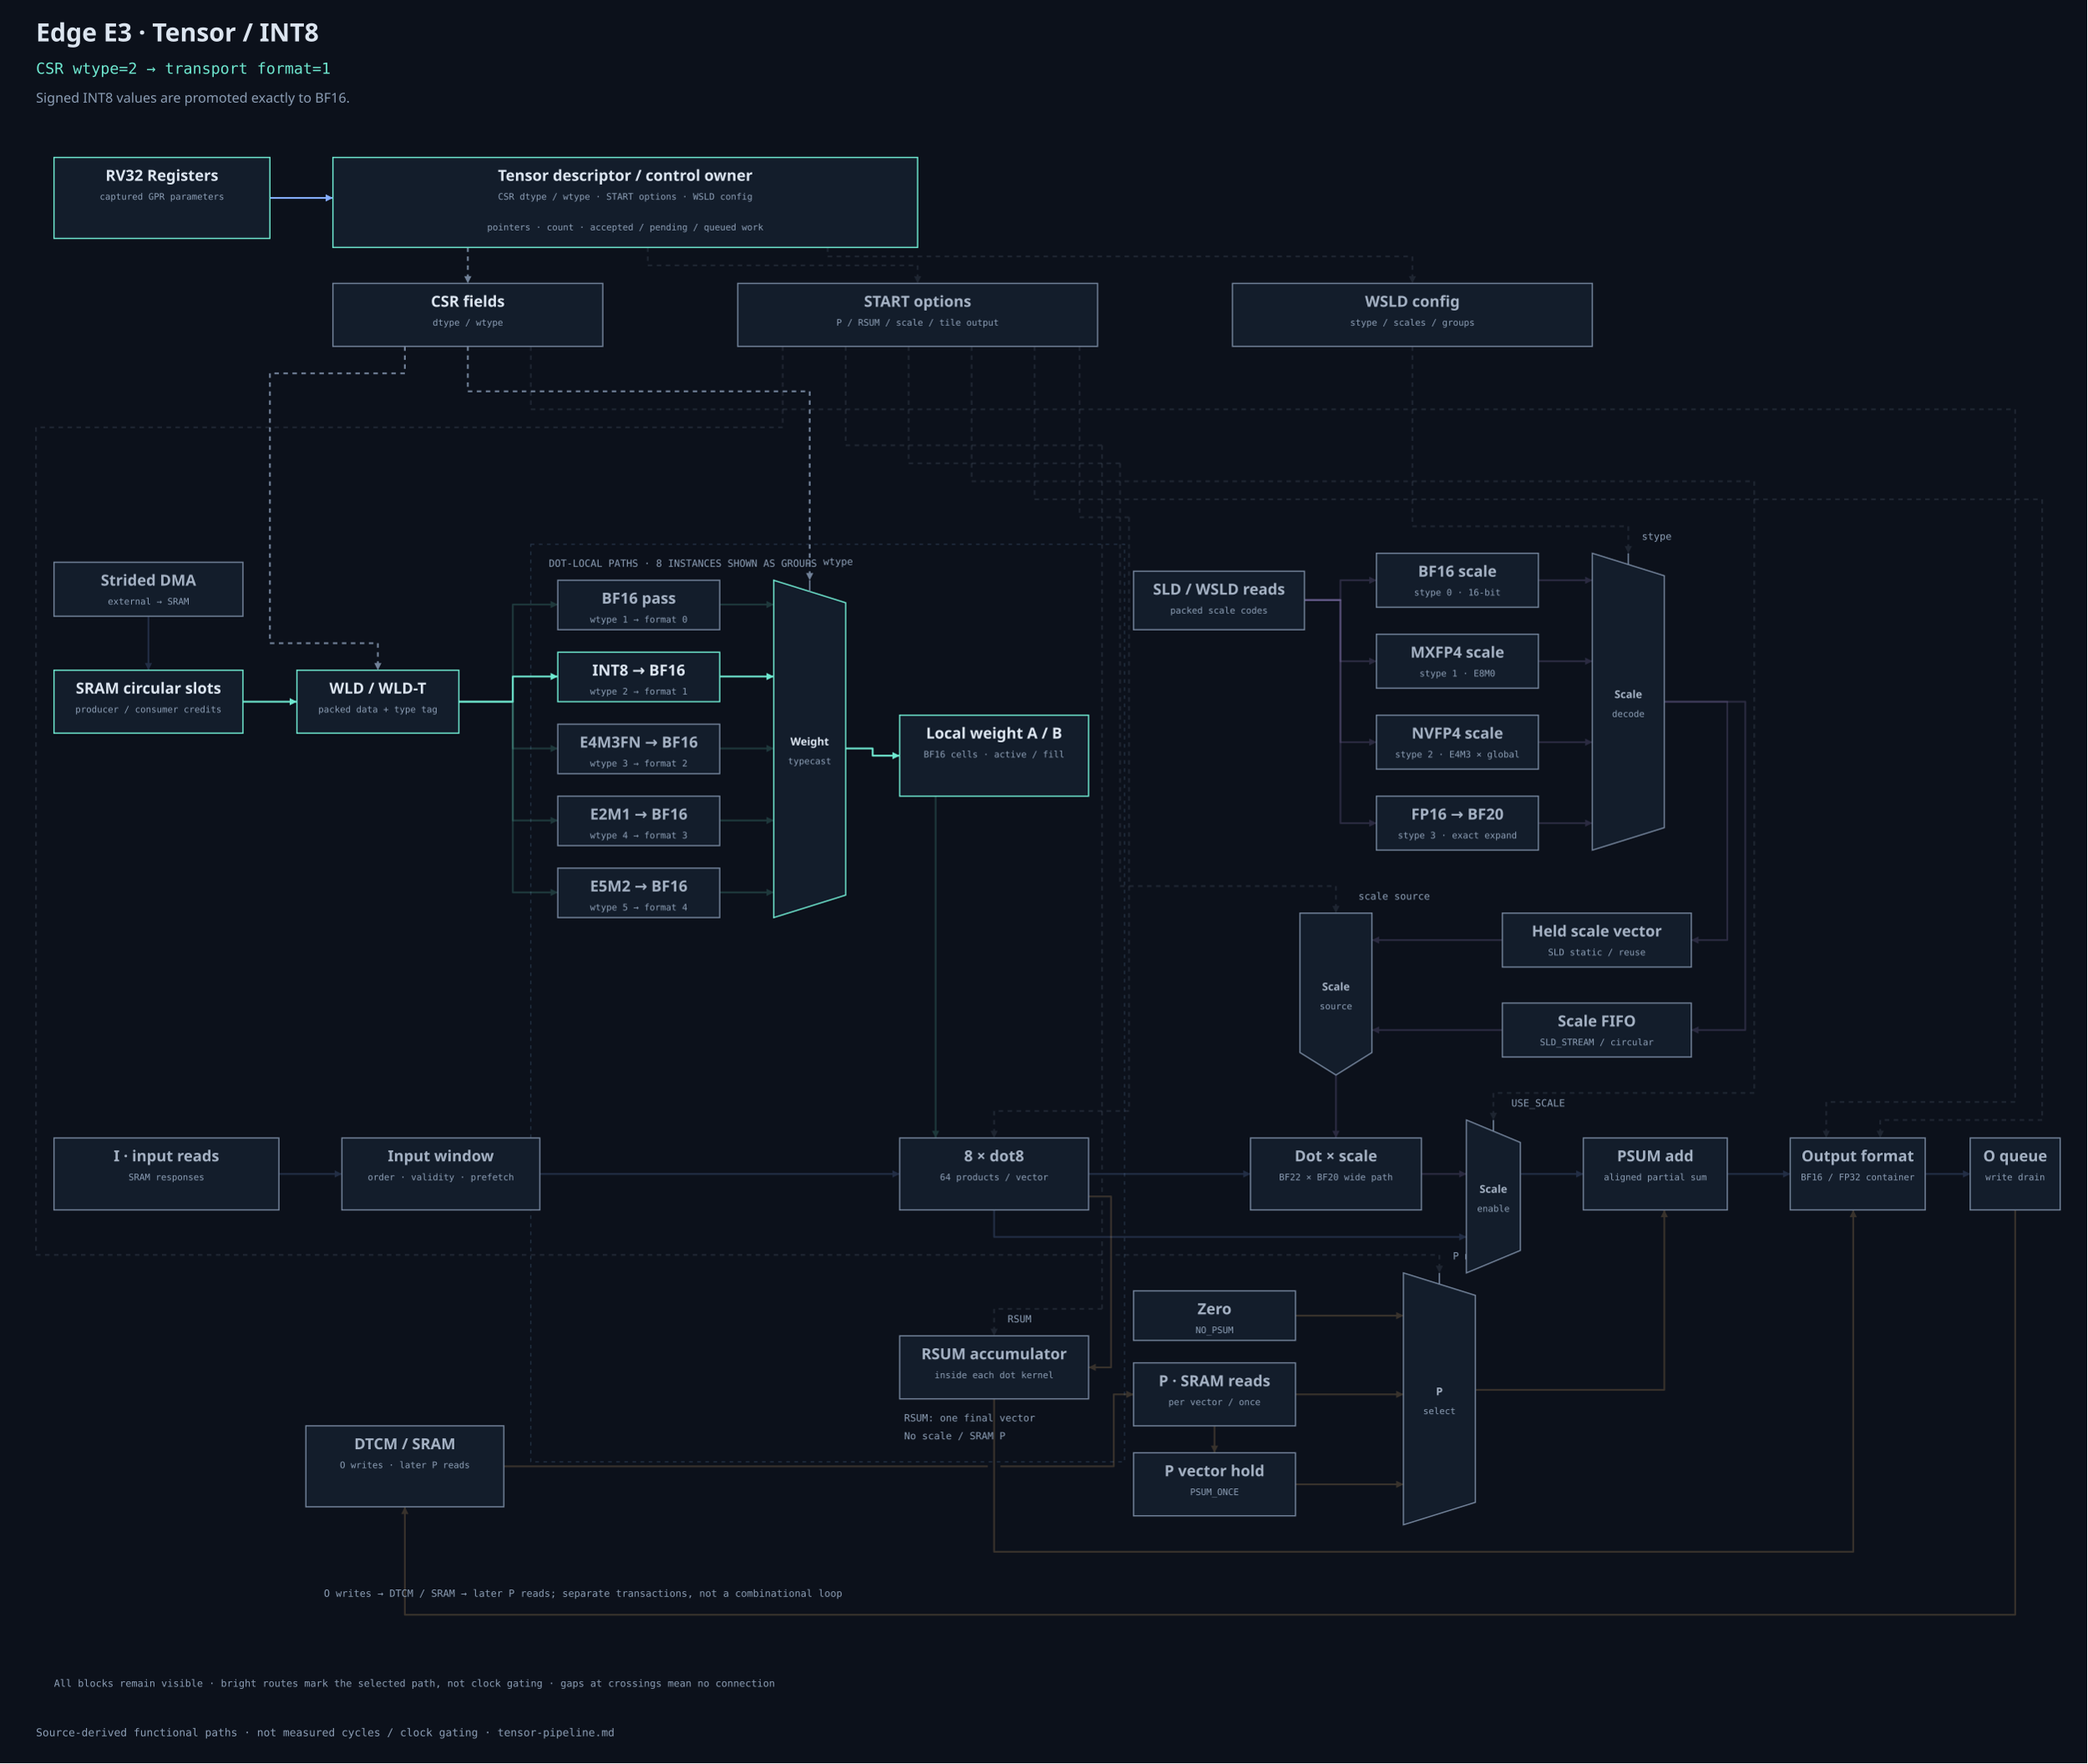
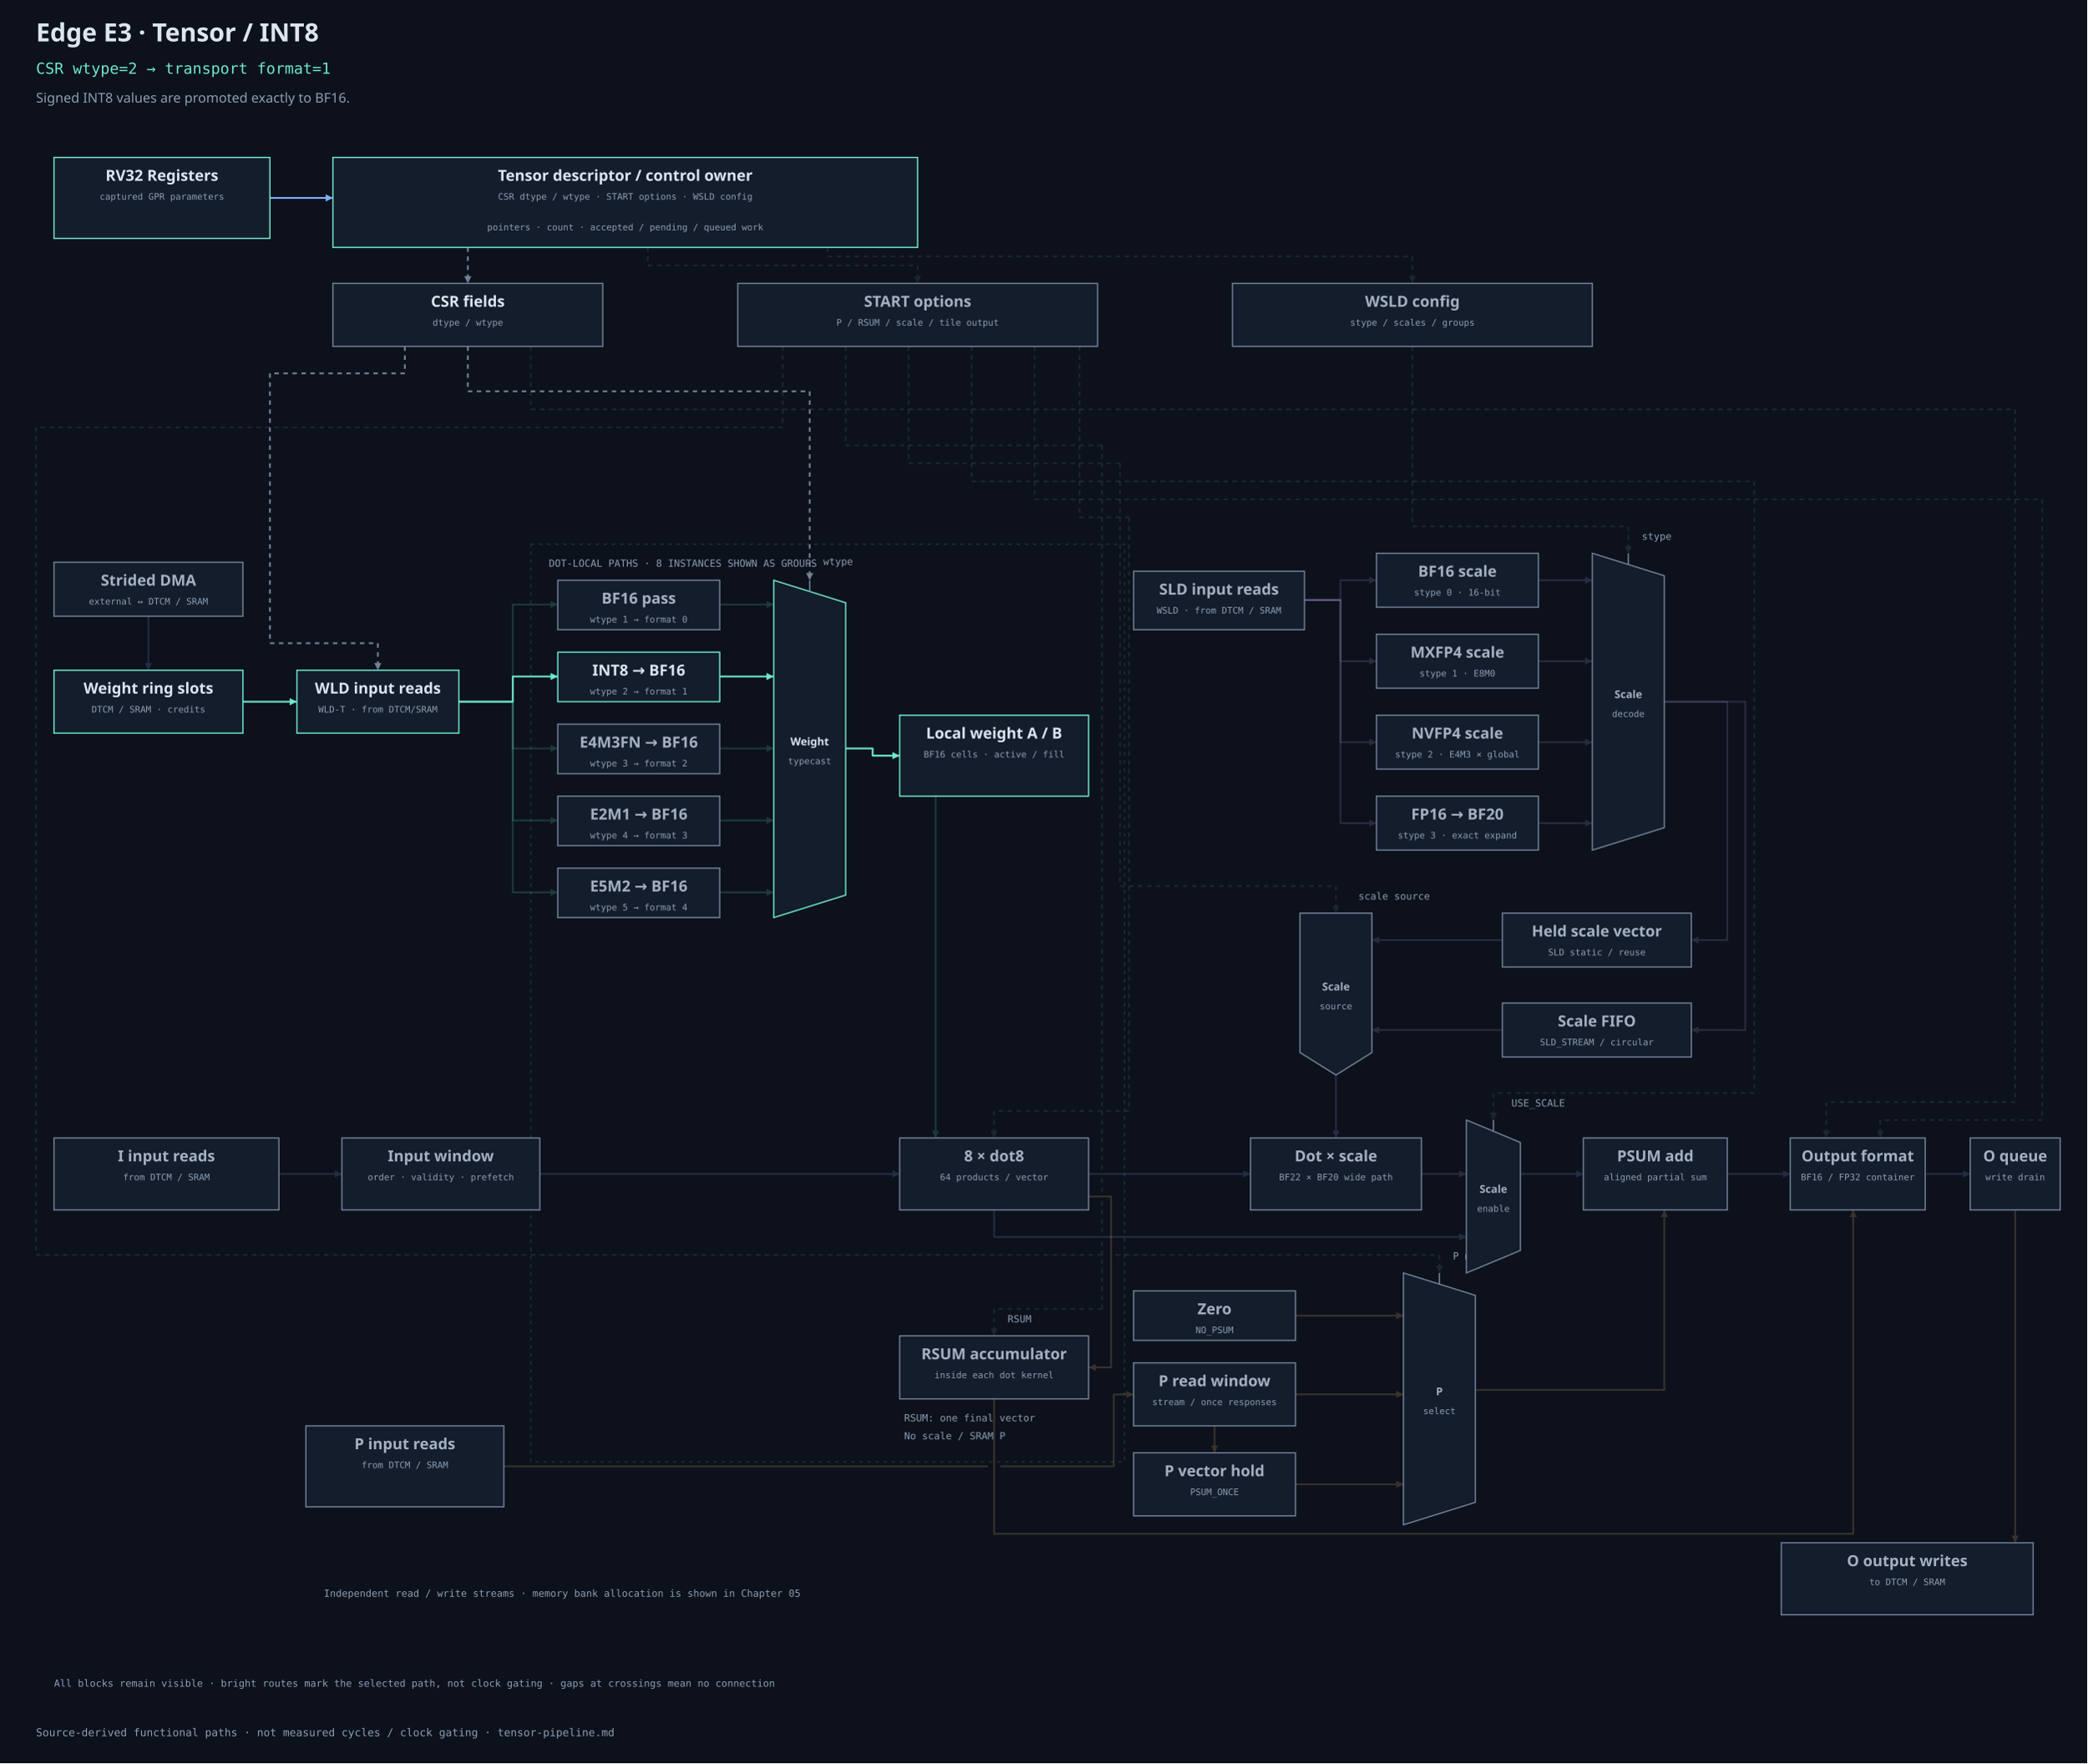
<svg xmlns="http://www.w3.org/2000/svg" width="2320" height="1960" viewBox="0 0 2320 1960">
  <rect width="2320" height="1960" fill="#0c111b" />
  <text x="40" y="46" fill="#dce5f0" font-family="sans-serif" font-size="28" font-weight="700">Edge E3 · Tensor / INT8</text>
  <text x="40" y="82" fill="#6ee7cf" font-family="monospace" font-size="17">CSR wtype=2 → transport format=1</text>
  <text x="40" y="114" fill="#8c9eb5" font-family="sans-serif" font-size="15">Signed INT8 values are promoted exactly to BF16.</text>
  <svg x="20" y="135" width="2280" height="1760" viewBox="0 0 2280 1760" role="img" aria-labelledby="tensor-svg-title tensor-svg-desc">
    <style>.tensor-bg{fill:var(--bg,#0c111b)}.tensor-memory{fill:none;stroke:var(--rule,#29394e);stroke-dasharray:4 5}.tensor-title{font:600 17px sans-serif;fill:var(--ink,#dce5f0)}.tensor-sub{font:10px monospace;fill:var(--muted,#8c9eb5)}.tensor-caption{font:11px monospace;fill:var(--muted,#8c9eb5)}.tensor-box{fill:var(--panel,#131d2b);stroke:var(--ink,#dce5f0);stroke-width:1.4}.tensor-wire{fill:none;stroke-width:2;stroke-linejoin:round}.tensor-data{stroke:#85adff}.tensor-weight{stroke:#6ee7cf}.tensor-psum{stroke:#ffc578}.tensor-optional{stroke:#b39be8}.tensor-control{stroke:#718198;stroke-dasharray:5 5}.tensor-arrow-data{fill:#85adff}.tensor-arrow-weight{fill:#6ee7cf}.tensor-arrow-psum{fill:#ffc578}.tensor-arrow-optional{fill:#b39be8}.tensor-arrow-control{fill:#718198}[data-tensor-node]{opacity:1}[data-tensor-path]{opacity:.18}[data-tensor-path].is-active{opacity:1}[data-tensor-node]:not(.is-active) .tensor-box{stroke:var(--muted,#718198)}[data-tensor-node]:not(.is-active) .tensor-title{fill:var(--muted,#a4b1c3)}[data-tensor-node]:not(.is-active) .tensor-sub{fill:var(--muted,#8c9eb5)}.tensor-mux-title{font-size:12px}.tensor-control-source .tensor-box{stroke:#718198!important}.tensor-control-port{stroke:#718198;stroke-width:1.5;fill:none}.is-active .tensor-box{stroke:#6ee7cf}</style>
    <defs>
      <marker id="tensor-arrow-data" viewBox="0 0 8 8" refX="8" refY="4" markerWidth="8" markerHeight="8" markerUnits="userSpaceOnUse" orient="auto">
        <path d="M0 0L8 4L0 8Z" class="tensor-arrow-data" />
      </marker>
      <marker id="tensor-arrow-weight" viewBox="0 0 8 8" refX="8" refY="4" markerWidth="8" markerHeight="8" markerUnits="userSpaceOnUse" orient="auto">
        <path d="M0 0L8 4L0 8Z" class="tensor-arrow-weight" />
      </marker>
      <marker id="tensor-arrow-psum" viewBox="0 0 8 8" refX="8" refY="4" markerWidth="8" markerHeight="8" markerUnits="userSpaceOnUse" orient="auto">
        <path d="M0 0L8 4L0 8Z" class="tensor-arrow-psum" />
      </marker>
      <marker id="tensor-arrow-optional" viewBox="0 0 8 8" refX="8" refY="4" markerWidth="8" markerHeight="8" markerUnits="userSpaceOnUse" orient="auto">
        <path d="M0 0L8 4L0 8Z" class="tensor-arrow-optional" />
      </marker>
      <marker id="tensor-arrow-control" viewBox="0 0 8 8" refX="8" refY="4" markerWidth="8" markerHeight="8" markerUnits="userSpaceOnUse" orient="auto">
        <path d="M0 0L8 4L0 8Z" class="tensor-arrow-control" />
      </marker>
    </defs>
    <rect class="tensor-bg" width="2280" height="1760" />
    <rect class="tensor-memory" x="570" y="470" width="660" height="1020" />
    <text class="tensor-caption" x="590" y="495">DOT-LOCAL PATHS · 8 INSTANCES SHOWN AS GROUPS</text>
    <text class="tensor-caption" x="895" y="493">wtype</text>
    <text class="tensor-caption" x="1805" y="465">stype</text>
    <text class="tensor-caption" x="1660" y="1095">USE_SCALE</text>
    <text class="tensor-caption" x="1490" y="865">scale source</text>
    <text class="tensor-caption" x="1595" y="1265">P mode</text>
    <text class="tensor-caption" x="1100" y="1335">RSUM</text>
    <path data-tensor-path="gpr-owner" class="tensor-wire tensor-data is-active" d="M280 85H350" marker-end="url(#tensor-arrow-data)" />
    <g data-tensor-path="ctrl-wld" class="tensor-wire tensor-control is-active">
      <path d="M430 250L430 280M430 280L280 280M280 280L280 580M280 580L400 580M400 580L400 610" />
      <path d="M400 602L400 610" marker-end="url(#tensor-arrow-control)" />
    </g>
    <g data-tensor-path="ctrl-weight" class="tensor-wire tensor-control is-active">
      <path d="M500 250L500 300M500 300L880 300M880 300L880 510" />
      <path d="M880 502L880 510" marker-end="url(#tensor-arrow-control)" />
    </g>
    <g data-tensor-path="ctrl-psum" class="tensor-wire tensor-control ">
      <path d="M850 250L850 340M850 340L20 340M20 340L20 1260M20 1260L1210 1260M1220 1260L1580 1260M1580 1260L1580 1280" />
      <path d="M1580 1272L1580 1280" marker-end="url(#tensor-arrow-control)" />
    </g>
    <g data-tensor-path="ctrl-rsum" class="tensor-wire tensor-control ">
      <path d="M920 250L920 360M920 360L1205 360M1205 360L1205 1165M1205 1175L1205 1190M1205 1200L1205 1235M1205 1245L1205 1320M1205 1320L1085 1320M1085 1320L1085 1350" />
      <path d="M1085 1342L1085 1350" marker-end="url(#tensor-arrow-control)" />
    </g>
    <g data-tensor-path="ctrl-scale" class="tensor-wire tensor-control ">
      <path d="M990 250L990 380M990 380L1225 380M1225 380L1225 850M1225 850L1465 850M1465 850L1465 880" />
      <path d="M1465 872L1465 880" marker-end="url(#tensor-arrow-control)" />
    </g>
    <g data-tensor-path="ctrl-enable" class="tensor-wire tensor-control ">
      <path d="M1060 250L1060 400M1060 400L1930 400M1930 400L1930 1080M1930 1080L1640 1080M1640 1080L1640 1110" />
      <path d="M1640 1102L1640 1110" marker-end="url(#tensor-arrow-control)" />
    </g>
    <g data-tensor-path="ctrl-stype" class="tensor-wire tensor-control ">
      <path d="M1550 250L1550 450M1550 450L1790 450M1790 450L1790 480" />
      <path d="M1790 472L1790 480" marker-end="url(#tensor-arrow-control)" />
    </g>
    <g data-tensor-path="ctrl-format" class="tensor-wire tensor-control ">
      <path d="M570 250L570 320M570 320L2220 320M2220 320L2220 1090M2220 1090L2010 1090M2010 1090L2010 1130" />
      <path d="M2010 1122L2010 1130" marker-end="url(#tensor-arrow-control)" />
    </g>
    <g data-tensor-path="owner-dot" class="tensor-wire tensor-control ">
      <path d="M1180 250L1180 440M1180 440L1235 440M1235 440L1235 1100M1235 1100L1085 1100M1085 1100L1085 1130" />
      <path d="M1085 1122L1085 1130" marker-end="url(#tensor-arrow-control)" />
    </g>
    <path data-tensor-path="dma-ring" class="tensor-wire tensor-data " d="M145 550L145 610" marker-end="url(#tensor-arrow-data)" />
    <path data-tensor-path="ring-wld" class="tensor-wire tensor-weight is-active" d="M250 645L310 645" marker-end="url(#tensor-arrow-weight)" />
    <path data-tensor-path="weights" class="tensor-wire tensor-weight " d="M1020 750L1020 1130" marker-end="url(#tensor-arrow-weight)" />
    <path data-tensor-path="input-window" class="tensor-wire tensor-data " d="M290 1170L360 1170" marker-end="url(#tensor-arrow-data)" />
    <path data-tensor-path="window-dot" class="tensor-wire tensor-data " d="M580 1170L980 1170" marker-end="url(#tensor-arrow-data)" />
    <path data-tensor-path="dot-post" class="tensor-wire tensor-data " d="M1190 1170L1370 1170" marker-end="url(#tensor-arrow-data)" />
    <path data-tensor-path="scale-product" class="tensor-wire tensor-optional " d="M1560 1170L1610 1170" marker-end="url(#tensor-arrow-optional)" />
    <path data-tensor-path="scale-bypass" class="tensor-wire tensor-data " d="M1085 1210L1085 1240L1610 1240" marker-end="url(#tensor-arrow-data)" />
    <path data-tensor-path="scaled-to-post" class="tensor-wire tensor-data " d="M1670 1170L1740 1170" marker-end="url(#tensor-arrow-data)" />
    <path data-tensor-path="post-output" class="tensor-wire tensor-data " d="M1900 1170L1970 1170" marker-end="url(#tensor-arrow-data)" />
    <path data-tensor-path="format-output" class="tensor-wire tensor-data " d="M2120 1170L2170 1170" marker-end="url(#tensor-arrow-data)" />
    <path data-tensor-path="rsum-merge" class="tensor-wire tensor-psum " d="M1190 1195L1215 1195L1215 1385L1190 1385" marker-end="url(#tensor-arrow-psum)" />
-     <path data-tensor-path="rsum-output" class="tensor-wire tensor-psum " d="M1085 1420L1085 1590L2040 1590L2040 1210" marker-end="url(#tensor-arrow-psum)" />
+     <path data-tensor-path="rsum-output" class="tensor-wire tensor-psum " d="M1085 1420L1085 1570L2040 1570L2040 1210" marker-end="url(#tensor-arrow-psum)" />
    <path data-tensor-path="static-scale" class="tensor-wire tensor-optional " d="M1650 910L1505 910" marker-end="url(#tensor-arrow-optional)" />
    <path data-tensor-path="stream-scale" class="tensor-wire tensor-optional " d="M1650 1010L1505 1010" marker-end="url(#tensor-arrow-optional)" />
    <path data-tensor-path="scale" class="tensor-wire tensor-optional " d="M1465 1060L1465 1130" marker-end="url(#tensor-arrow-optional)" />
    <path data-tensor-path="sld-static" class="tensor-wire tensor-optional " d="M1830 645L1900 645L1900 910L1860 910" marker-end="url(#tensor-arrow-optional)" />
    <path data-tensor-path="sld-stream" class="tensor-wire tensor-optional " d="M1830 645L1920 645L1920 1010L1860 1010" marker-end="url(#tensor-arrow-optional)" />
    <path data-tensor-path="zero-p" class="tensor-wire tensor-psum " d="M1420 1327.5L1540 1327.5" marker-end="url(#tensor-arrow-psum)" />
    <path data-tensor-path="read-hold" class="tensor-wire tensor-psum " d="M1330 1450L1330 1480" marker-end="url(#tensor-arrow-psum)" />
    <path data-tensor-path="hold-p" class="tensor-wire tensor-psum " d="M1420 1515L1540 1515" marker-end="url(#tensor-arrow-psum)" />
    <path data-tensor-path="stream-p" class="tensor-wire tensor-psum " d="M1420 1415L1540 1415" marker-end="url(#tensor-arrow-psum)" />
    <path data-tensor-path="psum-post" class="tensor-wire tensor-psum " d="M1620 1410L1830 1410L1830 1210" marker-end="url(#tensor-arrow-psum)" />
-     <path data-tensor-path="writeback" class="tensor-wire tensor-psum " d="M2220 1210L2220 1660L430 1660L430 1540" marker-end="url(#tensor-arrow-psum)" />
-     <g data-tensor-path="sram-psum" class="tensor-wire tensor-psum ">
+     <path data-tensor-path="writeback" class="tensor-wire tensor-psum " d="M2220 1210L2220 1580" marker-end="url(#tensor-arrow-psum)" />
+     <g data-tensor-path="p-read-window" class="tensor-wire tensor-psum ">
      <path d="M540 1495L1078 1495M1092 1495L1218 1495L1218 1415L1240 1415" />
      <path d="M1232 1415H1240" marker-end="url(#tensor-arrow-psum)" />
    </g>
    <path data-tensor-path="wld-bf16" class="tensor-wire tensor-weight " d="M490 645L550 645L550 537L600 537" marker-end="url(#tensor-arrow-weight)" />
    <path data-tensor-path="cast-bf16" class="tensor-wire tensor-weight " d="M780 537L840 537" marker-end="url(#tensor-arrow-weight)" />
    <path data-tensor-path="wld-int8" class="tensor-wire tensor-weight is-active" d="M490 645L550 645L550 617L600 617" marker-end="url(#tensor-arrow-weight)" />
    <path data-tensor-path="cast-int8" class="tensor-wire tensor-weight is-active" d="M780 617L840 617" marker-end="url(#tensor-arrow-weight)" />
    <path data-tensor-path="wld-e4m3" class="tensor-wire tensor-weight " d="M490 645L550 645L550 697L600 697" marker-end="url(#tensor-arrow-weight)" />
    <path data-tensor-path="cast-e4m3" class="tensor-wire tensor-weight " d="M780 697L840 697" marker-end="url(#tensor-arrow-weight)" />
    <path data-tensor-path="wld-fp4" class="tensor-wire tensor-weight " d="M490 645L550 645L550 777L600 777" marker-end="url(#tensor-arrow-weight)" />
    <path data-tensor-path="cast-fp4" class="tensor-wire tensor-weight " d="M780 777L840 777" marker-end="url(#tensor-arrow-weight)" />
    <path data-tensor-path="wld-e5m2" class="tensor-wire tensor-weight " d="M490 645L550 645L550 857L600 857" marker-end="url(#tensor-arrow-weight)" />
    <path data-tensor-path="cast-e5m2" class="tensor-wire tensor-weight " d="M780 857L840 857" marker-end="url(#tensor-arrow-weight)" />
    <path data-tensor-path="wld-banks" class="tensor-wire tensor-weight is-active" d="M920 697L950 697L950 705L980 705" marker-end="url(#tensor-arrow-weight)" />
    <path data-tensor-path="sld-bf16" class="tensor-wire tensor-optional " d="M1430 532L1470 532L1470 510L1510 510" marker-end="url(#tensor-arrow-optional)" />
    <path data-tensor-path="decode-bf16" class="tensor-wire tensor-optional " d="M1690 510L1750 510" marker-end="url(#tensor-arrow-optional)" />
    <path data-tensor-path="sld-mx" class="tensor-wire tensor-optional " d="M1430 532L1470 532L1470 600L1510 600" marker-end="url(#tensor-arrow-optional)" />
    <path data-tensor-path="decode-mx" class="tensor-wire tensor-optional " d="M1690 600L1750 600" marker-end="url(#tensor-arrow-optional)" />
    <path data-tensor-path="sld-nv" class="tensor-wire tensor-optional " d="M1430 532L1470 532L1470 690L1510 690" marker-end="url(#tensor-arrow-optional)" />
    <path data-tensor-path="decode-nv" class="tensor-wire tensor-optional " d="M1690 690L1750 690" marker-end="url(#tensor-arrow-optional)" />
    <path data-tensor-path="sld-fp16" class="tensor-wire tensor-optional " d="M1430 532L1470 532L1470 780L1510 780" marker-end="url(#tensor-arrow-optional)" />
    <path data-tensor-path="decode-fp16" class="tensor-wire tensor-optional " d="M1690 780L1750 780" marker-end="url(#tensor-arrow-optional)" />
    <g data-tensor-path="owner-csr" class="tensor-wire tensor-control is-active">
      <path d="M500 140L500 180" />
      <path d="M500 172L500 180" marker-end="url(#tensor-arrow-control)" />
    </g>
    <g data-tensor-path="owner-start" class="tensor-wire tensor-control ">
      <path d="M700 140L700 160M700 160L1000 160M1000 160L1000 180" />
      <path d="M1000 172L1000 180" marker-end="url(#tensor-arrow-control)" />
    </g>
    <g data-tensor-path="owner-wsld" class="tensor-wire tensor-control ">
      <path d="M900 140L900 150M900 150L1550 150M1550 150L1550 180" />
      <path d="M1550 172L1550 180" marker-end="url(#tensor-arrow-control)" />
    </g>
    <g data-tensor-path="ctrl-tile-format" class="tensor-wire tensor-control ">
      <path d="M1130 250L1130 420M1130 420L2250 420M2250 420L2250 1110M2250 1110L2070 1110M2070 1110L2070 1130" />
      <path d="M2070 1122L2070 1130" marker-end="url(#tensor-arrow-control)" />
    </g>
    <g data-tensor-node="gpr" class="is-active " role="button" tabindex="0" aria-label="RV32 Registers: explore this path">
      <rect class="tensor-box" x="40" y="40" width="240" height="90" />
      <text class="tensor-title " x="160" y="66" text-anchor="middle">RV32 Registers</text>
      <text class="tensor-sub" x="160" y="87" text-anchor="middle">captured GPR parameters</text>
    </g>
    <g data-tensor-node="owner" class="is-active " role="button" tabindex="0" aria-label="Tensor descriptor / control owner: explore this path">
      <rect class="tensor-box" x="350" y="40" width="650" height="100" />
      <text class="tensor-title " x="675" y="66" text-anchor="middle">Tensor descriptor / control owner</text>
      <text class="tensor-sub" x="675" y="87" text-anchor="middle">CSR dtype / wtype · START options · WSLD config</text>
      <text class="tensor-sub" x="675" y="121" text-anchor="middle">pointers · count · accepted / pending / queued work</text>
    </g>
    <g data-tensor-node="dma" class=" " role="button" tabindex="0" aria-label="Strided DMA: explore this path">
      <rect class="tensor-box" x="40" y="490" width="210" height="60" />
      <text class="tensor-title " x="145" y="516" text-anchor="middle">Strided DMA</text>
-       <text class="tensor-sub" x="145" y="537" text-anchor="middle">external → SRAM</text>
-     </g>
-     <g data-tensor-node="ring" class="is-active " role="button" tabindex="0" aria-label="SRAM circular slots: explore this path">
+       <text class="tensor-sub" x="145" y="537" text-anchor="middle">external ↔ DTCM / SRAM</text>
+     </g>
+     <g data-tensor-node="ring" class="is-active " role="button" tabindex="0" aria-label="Weight ring slots: explore this path">
      <rect class="tensor-box" x="40" y="610" width="210" height="70" />
-       <text class="tensor-title " x="145" y="636" text-anchor="middle">SRAM circular slots</text>
-       <text class="tensor-sub" x="145" y="657" text-anchor="middle">producer / consumer credits</text>
-     </g>
-     <g data-tensor-node="wld" class="is-active " role="button" tabindex="0" aria-label="WLD / WLD-T: explore this path">
+       <text class="tensor-title " x="145" y="636" text-anchor="middle">Weight ring slots</text>
+       <text class="tensor-sub" x="145" y="657" text-anchor="middle">DTCM / SRAM · credits</text>
+     </g>
+     <g data-tensor-node="wld" class="is-active " role="button" tabindex="0" aria-label="WLD input reads: explore this path">
      <rect class="tensor-box" x="310" y="610" width="180" height="70" />
-       <text class="tensor-title " x="400" y="636" text-anchor="middle">WLD / WLD-T</text>
-       <text class="tensor-sub" x="400" y="657" text-anchor="middle">packed data + type tag</text>
+       <text class="tensor-title " x="400" y="636" text-anchor="middle">WLD input reads</text>
+       <text class="tensor-sub" x="400" y="657" text-anchor="middle">WLD-T · from DTCM/SRAM</text>
    </g>
    <g data-tensor-node="w-bf16" class=" " role="button" tabindex="0" aria-label="BF16 pass: explore this path">
      <rect class="tensor-box" x="600" y="510" width="180" height="55" />
      <text class="tensor-title " x="690" y="536" text-anchor="middle">BF16 pass</text>
      <text class="tensor-sub" x="690" y="557" text-anchor="middle">wtype 1 → format 0</text>
    </g>
    <g data-tensor-node="w-int8" class="is-active " role="button" tabindex="0" aria-label="INT8 → BF16: explore this path">
      <rect class="tensor-box" x="600" y="590" width="180" height="55" />
      <text class="tensor-title " x="690" y="616" text-anchor="middle">INT8 → BF16</text>
      <text class="tensor-sub" x="690" y="637" text-anchor="middle">wtype 2 → format 1</text>
    </g>
    <g data-tensor-node="w-e4m3" class=" " role="button" tabindex="0" aria-label="E4M3FN → BF16: explore this path">
      <rect class="tensor-box" x="600" y="670" width="180" height="55" />
      <text class="tensor-title " x="690" y="696" text-anchor="middle">E4M3FN → BF16</text>
      <text class="tensor-sub" x="690" y="717" text-anchor="middle">wtype 3 → format 2</text>
    </g>
    <g data-tensor-node="w-fp4" class=" " role="button" tabindex="0" aria-label="E2M1 → BF16: explore this path">
      <rect class="tensor-box" x="600" y="750" width="180" height="55" />
      <text class="tensor-title " x="690" y="776" text-anchor="middle">E2M1 → BF16</text>
      <text class="tensor-sub" x="690" y="797" text-anchor="middle">wtype 4 → format 3</text>
    </g>
    <g data-tensor-node="w-e5m2" class=" " role="button" tabindex="0" aria-label="E5M2 → BF16: explore this path">
      <rect class="tensor-box" x="600" y="830" width="180" height="55" />
      <text class="tensor-title " x="690" y="856" text-anchor="middle">E5M2 → BF16</text>
      <text class="tensor-sub" x="690" y="877" text-anchor="middle">wtype 5 → format 4</text>
    </g>
    <g data-tensor-node="wselect" class="is-active " role="button" tabindex="0" aria-label="Weight: explore this path">
      <path class="tensor-box" d="M840 510L920 535V860L840 885Z" />
      <path class="tensor-control-port" d="M880 510V522.5" />
      <text class="tensor-title tensor-mux-title" x="880" y="693.5" text-anchor="middle">Weight</text>
      <text class="tensor-sub" x="880" y="714.5" text-anchor="middle">typecast</text>
    </g>
    <g data-tensor-node="banks" class="is-active " role="button" tabindex="0" aria-label="Local weight A / B: explore this path">
      <rect class="tensor-box" x="980" y="660" width="210" height="90" />
      <text class="tensor-title " x="1085" y="686" text-anchor="middle">Local weight A / B</text>
      <text class="tensor-sub" x="1085" y="707" text-anchor="middle">BF16 cells · active / fill</text>
    </g>
-     <g data-tensor-node="input" class=" " role="button" tabindex="0" aria-label="I · input reads: explore this path">
+     <g data-tensor-node="input" class=" " role="button" tabindex="0" aria-label="I input reads: explore this path">
      <rect class="tensor-box" x="40" y="1130" width="250" height="80" />
-       <text class="tensor-title " x="165" y="1156" text-anchor="middle">I · input reads</text>
-       <text class="tensor-sub" x="165" y="1177" text-anchor="middle">SRAM responses</text>
+       <text class="tensor-title " x="165" y="1156" text-anchor="middle">I input reads</text>
+       <text class="tensor-sub" x="165" y="1177" text-anchor="middle">from DTCM / SRAM</text>
    </g>
    <g data-tensor-node="window" class=" " role="button" tabindex="0" aria-label="Input window: explore this path">
      <rect class="tensor-box" x="360" y="1130" width="220" height="80" />
      <text class="tensor-title " x="470" y="1156" text-anchor="middle">Input window</text>
      <text class="tensor-sub" x="470" y="1177" text-anchor="middle">order · validity · prefetch</text>
    </g>
    <g data-tensor-node="dot" class=" " role="button" tabindex="0" aria-label="8 × dot8: explore this path">
      <rect class="tensor-box" x="980" y="1130" width="210" height="80" />
      <text class="tensor-title " x="1085" y="1156" text-anchor="middle">8 × dot8</text>
      <text class="tensor-sub" x="1085" y="1177" text-anchor="middle">64 products / vector</text>
    </g>
    <g data-tensor-node="rsum" class=" " role="button" tabindex="0" aria-label="RSUM accumulator: explore this path">
      <rect class="tensor-box" x="980" y="1350" width="210" height="70" />
      <text class="tensor-title " x="1085" y="1376" text-anchor="middle">RSUM accumulator</text>
      <text class="tensor-sub" x="1085" y="1397" text-anchor="middle">inside each dot kernel</text>
    </g>
-     <g data-tensor-node="sld" class=" " role="button" tabindex="0" aria-label="SLD / WSLD reads: explore this path">
+     <g data-tensor-node="sld" class=" " role="button" tabindex="0" aria-label="SLD input reads: explore this path">
      <rect class="tensor-box" x="1240" y="500" width="190" height="65" />
-       <text class="tensor-title " x="1335" y="526" text-anchor="middle">SLD / WSLD reads</text>
-       <text class="tensor-sub" x="1335" y="547" text-anchor="middle">packed scale codes</text>
+       <text class="tensor-title " x="1335" y="526" text-anchor="middle">SLD input reads</text>
+       <text class="tensor-sub" x="1335" y="547" text-anchor="middle">WSLD · from DTCM / SRAM</text>
    </g>
    <g data-tensor-node="s-bf16" class=" " role="button" tabindex="0" aria-label="BF16 scale: explore this path">
      <rect class="tensor-box" x="1510" y="480" width="180" height="60" />
      <text class="tensor-title " x="1600" y="506" text-anchor="middle">BF16 scale</text>
      <text class="tensor-sub" x="1600" y="527" text-anchor="middle">stype 0 · 16-bit</text>
    </g>
    <g data-tensor-node="s-mx" class=" " role="button" tabindex="0" aria-label="MXFP4 scale: explore this path">
      <rect class="tensor-box" x="1510" y="570" width="180" height="60" />
      <text class="tensor-title " x="1600" y="596" text-anchor="middle">MXFP4 scale</text>
      <text class="tensor-sub" x="1600" y="617" text-anchor="middle">stype 1 · E8M0</text>
    </g>
    <g data-tensor-node="s-nv" class=" " role="button" tabindex="0" aria-label="NVFP4 scale: explore this path">
      <rect class="tensor-box" x="1510" y="660" width="180" height="60" />
      <text class="tensor-title " x="1600" y="686" text-anchor="middle">NVFP4 scale</text>
      <text class="tensor-sub" x="1600" y="707" text-anchor="middle">stype 2 · E4M3 × global</text>
    </g>
    <g data-tensor-node="s-fp16" class=" " role="button" tabindex="0" aria-label="FP16 → BF20: explore this path">
      <rect class="tensor-box" x="1510" y="750" width="180" height="60" />
      <text class="tensor-title " x="1600" y="776" text-anchor="middle">FP16 → BF20</text>
      <text class="tensor-sub" x="1600" y="797" text-anchor="middle">stype 3 · exact expand</text>
    </g>
    <g data-tensor-node="stype" class=" " role="button" tabindex="0" aria-label="Scale: explore this path">
      <path class="tensor-box" d="M1750 480L1830 505V785L1750 810Z" />
      <path class="tensor-control-port" d="M1790 480V492.5" />
      <text class="tensor-title tensor-mux-title" x="1790" y="641" text-anchor="middle">Scale</text>
      <text class="tensor-sub" x="1790" y="662" text-anchor="middle">decode</text>
    </g>
    <g data-tensor-node="scale-hold" class=" " role="button" tabindex="0" aria-label="Held scale vector: explore this path">
      <rect class="tensor-box" x="1650" y="880" width="210" height="60" />
      <text class="tensor-title " x="1755" y="906" text-anchor="middle">Held scale vector</text>
      <text class="tensor-sub" x="1755" y="927" text-anchor="middle">SLD static / reuse</text>
    </g>
    <g data-tensor-node="scale-fifo" class=" " role="button" tabindex="0" aria-label="Scale FIFO: explore this path">
      <rect class="tensor-box" x="1650" y="980" width="210" height="60" />
      <text class="tensor-title " x="1755" y="1006" text-anchor="middle">Scale FIFO</text>
      <text class="tensor-sub" x="1755" y="1027" text-anchor="middle">SLD_STREAM / circular</text>
    </g>
    <g data-tensor-node="scale-source" class=" " role="button" tabindex="0" aria-label="Scale: explore this path">
      <path class="tensor-box" d="M1425 880H1505V1035L1465 1060L1425 1035Z" />
      <text class="tensor-title tensor-mux-title" x="1465" y="966" text-anchor="middle">Scale</text>
      <text class="tensor-sub" x="1465" y="987" text-anchor="middle">source</text>
    </g>
    <g data-tensor-node="scale-mul" class=" " role="button" tabindex="0" aria-label="Dot × scale: explore this path">
      <rect class="tensor-box" x="1370" y="1130" width="190" height="80" />
      <text class="tensor-title " x="1465" y="1156" text-anchor="middle">Dot × scale</text>
      <text class="tensor-sub" x="1465" y="1177" text-anchor="middle">BF22 × BF20 wide path</text>
    </g>
    <g data-tensor-node="scale-select" class=" " role="button" tabindex="0" aria-label="Scale: explore this path">
      <path class="tensor-box" d="M1610 1110L1670 1135V1255L1610 1280Z" />
      <path class="tensor-control-port" d="M1640 1110V1122.5" />
      <text class="tensor-title tensor-mux-title" x="1640" y="1191" text-anchor="middle">Scale</text>
      <text class="tensor-sub" x="1640" y="1212" text-anchor="middle">enable</text>
    </g>
    <g data-tensor-node="post" class=" " role="button" tabindex="0" aria-label="PSUM add: explore this path">
      <rect class="tensor-box" x="1740" y="1130" width="160" height="80" />
      <text class="tensor-title " x="1820" y="1156" text-anchor="middle">PSUM add</text>
      <text class="tensor-sub" x="1820" y="1177" text-anchor="middle">aligned partial sum</text>
    </g>
-     <g data-tensor-node="psum" class=" " role="button" tabindex="0" aria-label="P · SRAM reads: explore this path">
+     <g data-tensor-node="psum" class=" " role="button" tabindex="0" aria-label="P read window: explore this path">
      <rect class="tensor-box" x="1240" y="1380" width="180" height="70" />
-       <text class="tensor-title " x="1330" y="1406" text-anchor="middle">P · SRAM reads</text>
-       <text class="tensor-sub" x="1330" y="1427" text-anchor="middle">per vector / once</text>
-     </g>
-     <g data-tensor-node="psum-memory" class=" " role="button" tabindex="0" aria-label="DTCM / SRAM: explore this path">
+       <text class="tensor-title " x="1330" y="1406" text-anchor="middle">P read window</text>
+       <text class="tensor-sub" x="1330" y="1427" text-anchor="middle">stream / once responses</text>
+     </g>
+     <g data-tensor-node="p-input" class=" " role="button" tabindex="0" aria-label="P input reads: explore this path">
      <rect class="tensor-box" x="320" y="1450" width="220" height="90" />
-       <text class="tensor-title " x="430" y="1476" text-anchor="middle">DTCM / SRAM</text>
-       <text class="tensor-sub" x="430" y="1497" text-anchor="middle">O writes · later P reads</text>
+       <text class="tensor-title " x="430" y="1476" text-anchor="middle">P input reads</text>
+       <text class="tensor-sub" x="430" y="1497" text-anchor="middle">from DTCM / SRAM</text>
    </g>
    <g data-tensor-node="zero" class=" " role="button" tabindex="0" aria-label="Zero: explore this path">
      <rect class="tensor-box" x="1240" y="1300" width="180" height="55" />
      <text class="tensor-title " x="1330" y="1326" text-anchor="middle">Zero</text>
      <text class="tensor-sub" x="1330" y="1347" text-anchor="middle">NO_PSUM</text>
    </g>
    <g data-tensor-node="psum-hold" class=" " role="button" tabindex="0" aria-label="P vector hold: explore this path">
      <rect class="tensor-box" x="1240" y="1480" width="180" height="70" />
      <text class="tensor-title " x="1330" y="1506" text-anchor="middle">P vector hold</text>
      <text class="tensor-sub" x="1330" y="1527" text-anchor="middle">PSUM_ONCE</text>
    </g>
    <g data-tensor-node="psum-select" class=" " role="button" tabindex="0" aria-label="P: explore this path">
      <path class="tensor-box" d="M1540 1280L1620 1305V1535L1540 1560Z" />
      <path class="tensor-control-port" d="M1580 1280V1292.5" />
      <text class="tensor-title tensor-mux-title" x="1580" y="1416" text-anchor="middle">P</text>
      <text class="tensor-sub" x="1580" y="1437" text-anchor="middle">select</text>
    </g>
    <g data-tensor-node="format" class=" " role="button" tabindex="0" aria-label="Output format: explore this path">
      <rect class="tensor-box" x="1970" y="1130" width="150" height="80" />
      <text class="tensor-title " x="2045" y="1156" text-anchor="middle">Output format</text>
      <text class="tensor-sub" x="2045" y="1177" text-anchor="middle">BF16 / FP32 container</text>
    </g>
    <g data-tensor-node="output" class=" " role="button" tabindex="0" aria-label="O queue: explore this path">
      <rect class="tensor-box" x="2170" y="1130" width="100" height="80" />
      <text class="tensor-title " x="2220" y="1156" text-anchor="middle">O queue</text>
      <text class="tensor-sub" x="2220" y="1177" text-anchor="middle">write drain</text>
    </g>
+     <g data-tensor-node="o-writes" class=" " role="button" tabindex="0" aria-label="O output writes: explore this path">
+       <rect class="tensor-box" x="1960" y="1580" width="280" height="80" />
+       <text class="tensor-title " x="2100" y="1606" text-anchor="middle">O output writes</text>
+       <text class="tensor-sub" x="2100" y="1627" text-anchor="middle">to DTCM / SRAM</text>
+     </g>
    <g data-tensor-node="csr-fields" class="is-active tensor-control-source" role="button" tabindex="0" aria-label="CSR fields: explore this path">
      <rect class="tensor-box" x="350" y="180" width="300" height="70" />
      <text class="tensor-title " x="500" y="206" text-anchor="middle">CSR fields</text>
      <text class="tensor-sub" x="500" y="227" text-anchor="middle">dtype / wtype</text>
    </g>
    <g data-tensor-node="start-fields" class=" tensor-control-source" role="button" tabindex="0" aria-label="START options: explore this path">
      <rect class="tensor-box" x="800" y="180" width="400" height="70" />
      <text class="tensor-title " x="1000" y="206" text-anchor="middle">START options</text>
      <text class="tensor-sub" x="1000" y="227" text-anchor="middle">P / RSUM / scale / tile output</text>
    </g>
    <g data-tensor-node="wsld-fields" class=" tensor-control-source" role="button" tabindex="0" aria-label="WSLD config: explore this path">
      <rect class="tensor-box" x="1350" y="180" width="400" height="70" />
      <text class="tensor-title " x="1550" y="206" text-anchor="middle">WSLD config</text>
      <text class="tensor-sub" x="1550" y="227" text-anchor="middle">stype / scales / groups</text>
    </g>
    <text class="tensor-caption" x="985" y="1445">RSUM: one final vector</text>
    <text class="tensor-caption" x="985" y="1465">No scale / SRAM P</text>
-     <text class="tensor-caption" x="340" y="1640">O writes → DTCM / SRAM → later P reads; separate transactions, not a combinational loop</text>
+     <text class="tensor-caption" x="340" y="1640">Independent read / write streams · memory bank allocation is shown in Chapter 05</text>
    <text class="tensor-caption" x="40" y="1740">All blocks remain visible · bright routes mark the selected path, not clock gating · gaps at crossings mean no connection</text>
  </svg>
  <text x="40" y="1930" fill="#8c9eb5" font-family="monospace" font-size="12">Source-derived functional paths · not measured cycles / clock gating · tensor-pipeline.md</text>
</svg>
